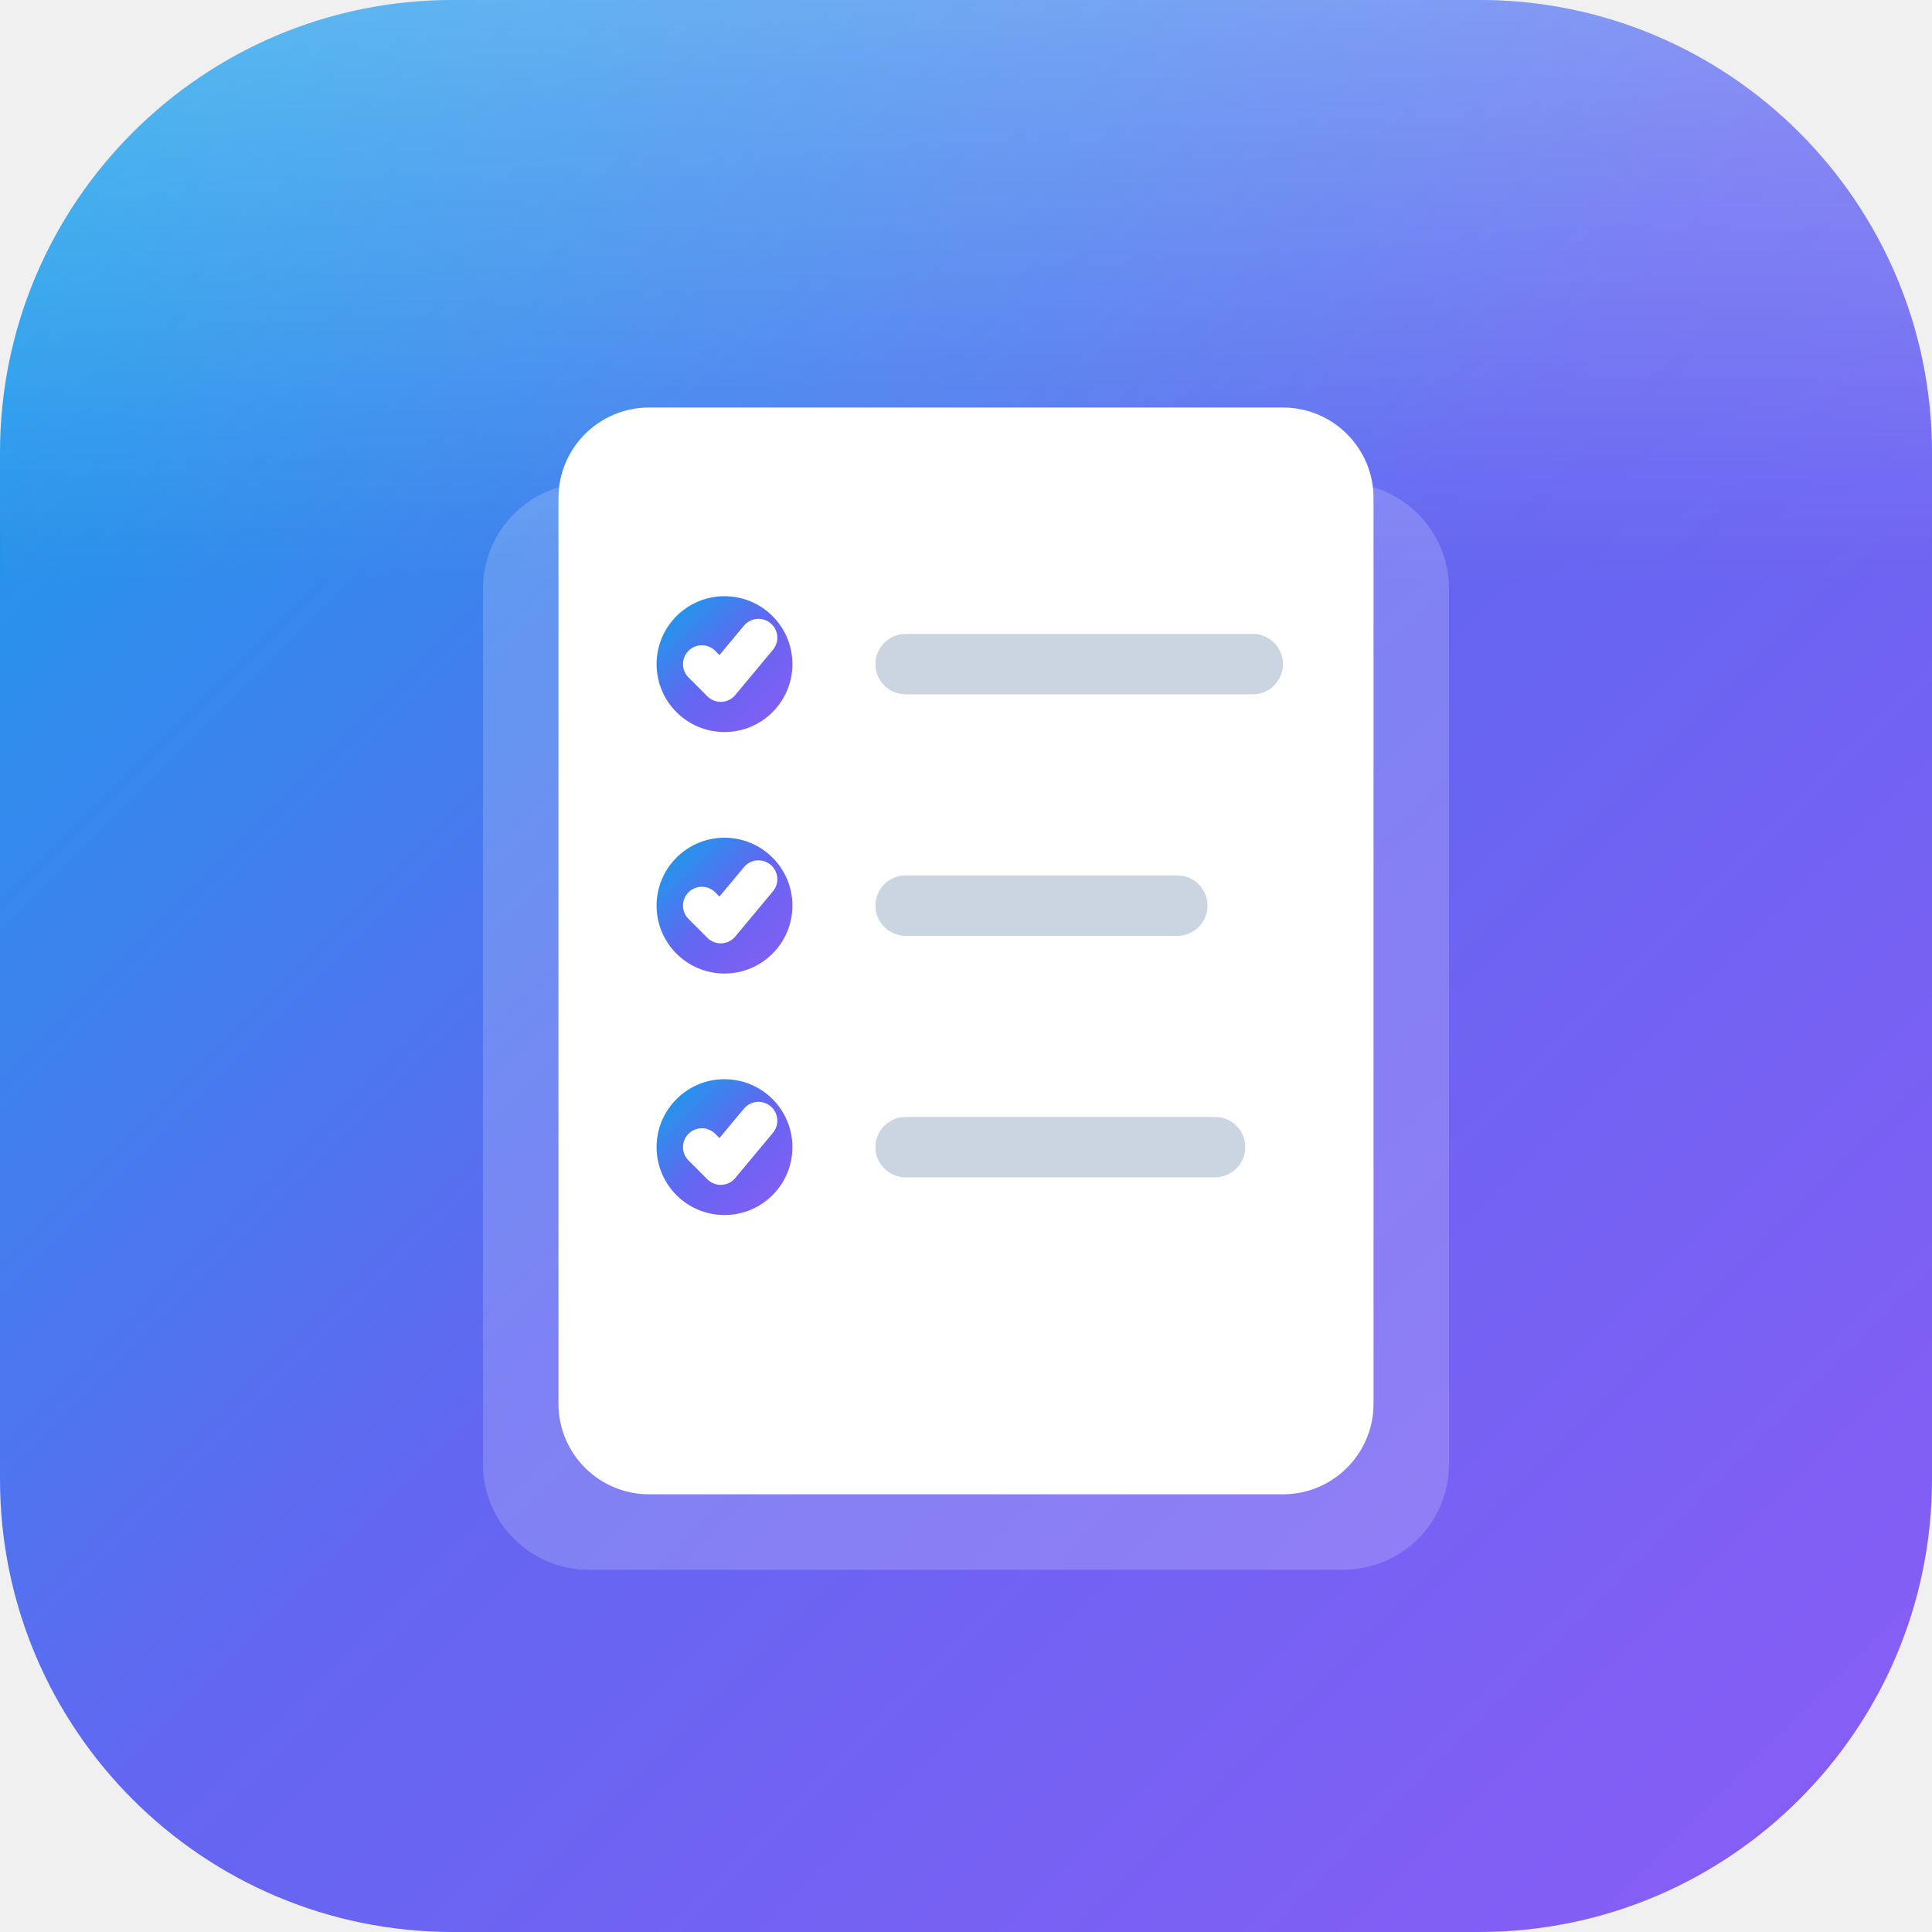
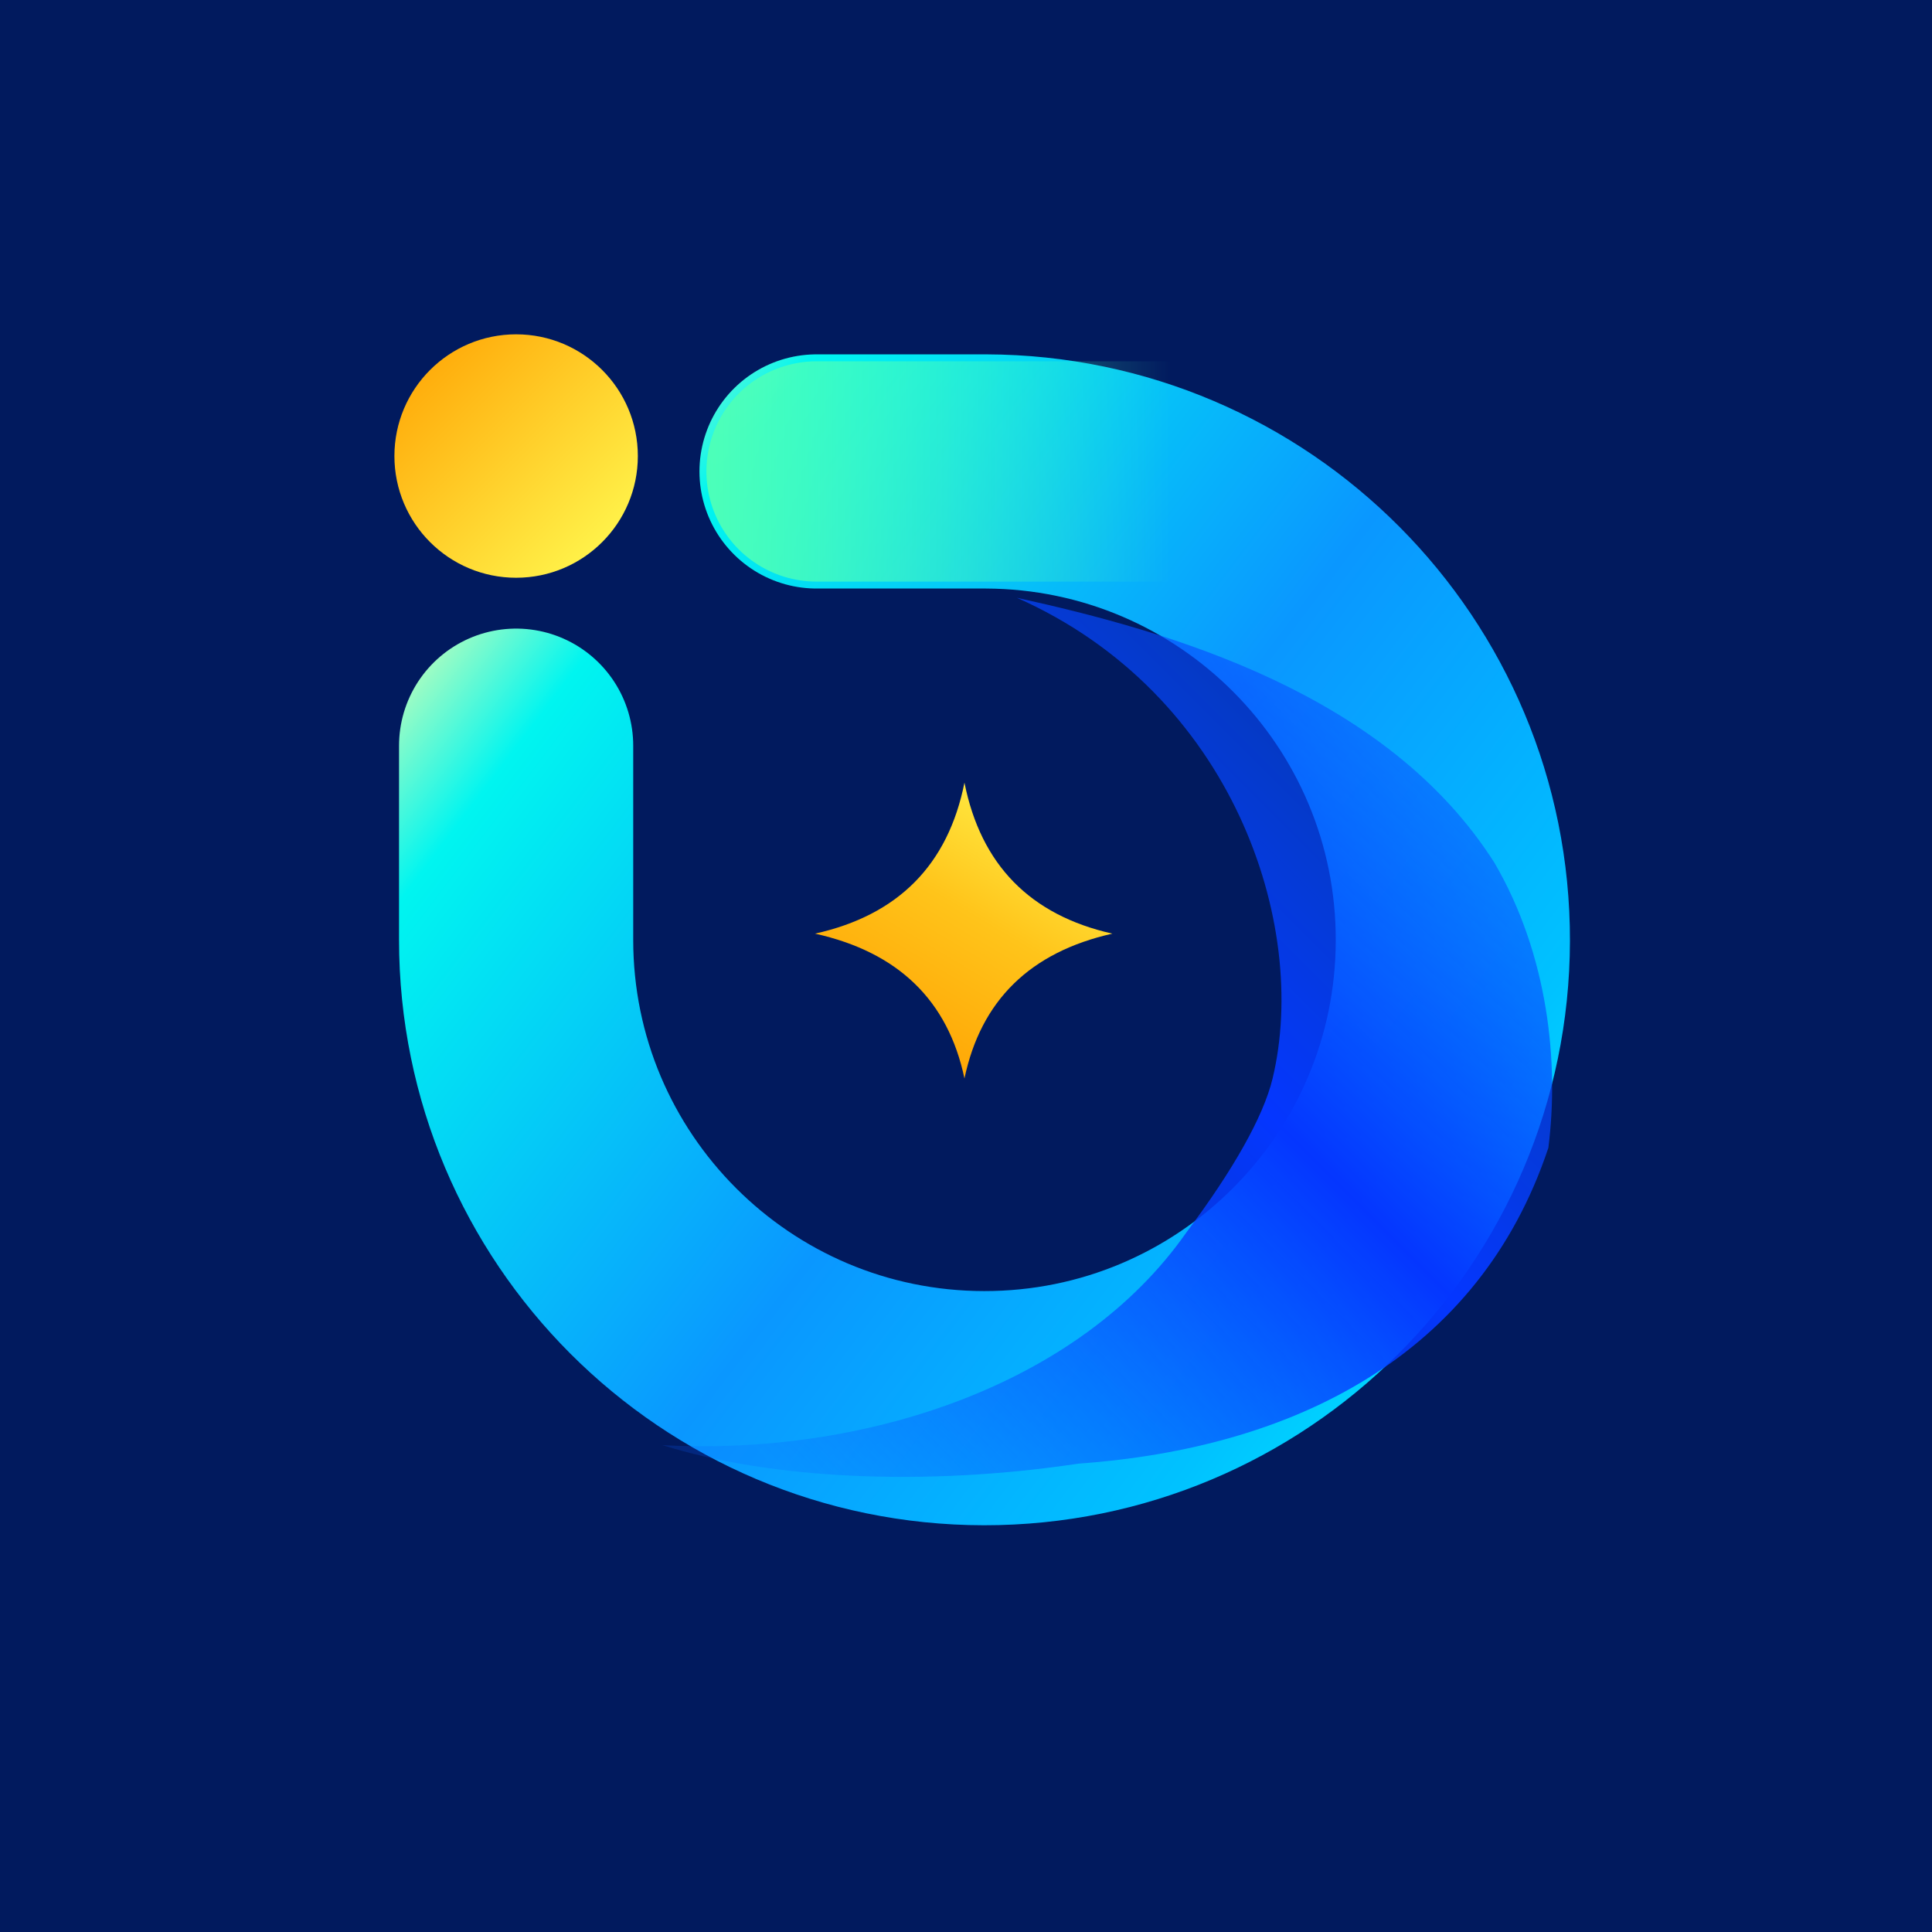
- <svg xmlns="http://www.w3.org/2000/svg" viewBox="0 0 512 512">
+ <svg xmlns="http://www.w3.org/2000/svg" viewBox="0 0 1254 1254" width="1254" height="1254">
  <defs>
-     <linearGradient id="bg" x1="0%" y1="0%" x2="100%" y2="100%">
-       <stop offset="0%" stop-color="#0EA5E9" />
-       <stop offset="50%" stop-color="#6366F1" />
-       <stop offset="100%" stop-color="#8B5CF6" />
+     <linearGradient id="ring" gradientUnits="userSpaceOnUse" x1="260" y1="400" x2="1000" y2="960">
+       <stop offset="0" stop-color="#E4FFB0" />
+       <stop offset="0.12" stop-color="#00F5F0" />
+       <stop offset="0.5" stop-color="#0A97FF" />
+       <stop offset="0.8" stop-color="#00C2FF" />
+       <stop offset="1" stop-color="#00F5FF" />
    </linearGradient>
-     <linearGradient id="shine" x1="0%" y1="0%" x2="0%" y2="100%">
-       <stop offset="0%" stop-color="#ffffff" stop-opacity="0.28" />
-       <stop offset="60%" stop-color="#ffffff" stop-opacity="0" />
+     <linearGradient id="mint" gradientUnits="userSpaceOnUse" x1="455" y1="306" x2="760" y2="306">
+       <stop offset="0" stop-color="#4DFFB8" />
+       <stop offset="1" stop-color="#4DFFB8" stop-opacity="0" />
+     </linearGradient>
+     <linearGradient id="swoosh" gradientUnits="userSpaceOnUse" x1="500" y1="950" x2="1000" y2="450">
+       <stop offset="0" stop-color="#0A5CFF" stop-opacity="0.2" />
+       <stop offset="0.55" stop-color="#0536FF" />
+       <stop offset="1" stop-color="#0A5CFF" stop-opacity="0.35" />
+     </linearGradient>
+     <linearGradient id="gold" x1="0" y1="0" x2="1" y2="1">
+       <stop offset="0" stop-color="#FFA000" />
+       <stop offset="1" stop-color="#FFFF55" />
+     </linearGradient>
+     <linearGradient id="star" x1="0.2" y1="1" x2="0.8" y2="0">
+       <stop offset="0" stop-color="#FF9E00" />
+       <stop offset="0.55" stop-color="#FFC41A" />
+       <stop offset="1" stop-color="#FFF44D" />
    </linearGradient>
  </defs>
-   <rect width="512" height="512" rx="120" fill="url(#bg)" />
-   <rect width="512" height="256" rx="120" fill="url(#shine)" />
-   <g transform="translate(0, 8)">
-     <rect x="128" y="120" width="256" height="288" rx="28" fill="#ffffff" opacity="0.18" />
-     <rect x="148" y="100" width="216" height="288" rx="24" fill="#ffffff" />
-   </g>
-   <g fill="url(#bg)">
-     <circle cx="192" cy="176" r="18" />
-     <circle cx="192" cy="240" r="18" />
-     <circle cx="192" cy="304" r="18" />
-   </g>
-   <g stroke="#ffffff" stroke-width="10" stroke-linecap="round" stroke-linejoin="round" fill="none">
-     <path d="M186 176 l5 5 l10 -12" />
-     <path d="M186 240 l5 5 l10 -12" />
-     <path d="M186 304 l5 5 l10 -12" />
-   </g>
-   <g fill="#CBD5E1">
-     <rect x="232" y="168" width="108" height="16" rx="8" />
-     <rect x="232" y="232" width="88" height="16" rx="8" />
-     <rect x="232" y="296" width="98" height="16" rx="8" />
-   </g>
+   <rect width="1254" height="1254" fill="#011A5E" />
+   <path d="M335 484 V610 A304 304 0 1 0 640 306 H530" fill="none" stroke="url(#ring)" stroke-width="152" stroke-linecap="round" />
+   <path d="M530 306 H760" fill="none" stroke="url(#mint)" stroke-width="143" stroke-linecap="round" />
+   <path d="M660 388 C760 410 900 450 970 560 C1005 620 1012 690 1005 745 C960 880 840 940 700 950 C600 965 500 960 430 938 C560 945 700 900 770 800 C800 760 820 725 826 700 C850 600 800 450 660 388 Z" fill="url(#swoosh)" />
+   <circle cx="335" cy="296" r="79" fill="url(#gold)" />
+   <path d="M626 508 Q642 588 722 606 Q642 624 626 700 Q610 624 529 606 Q610 588 626 508 Z" fill="url(#star)" />
</svg>
